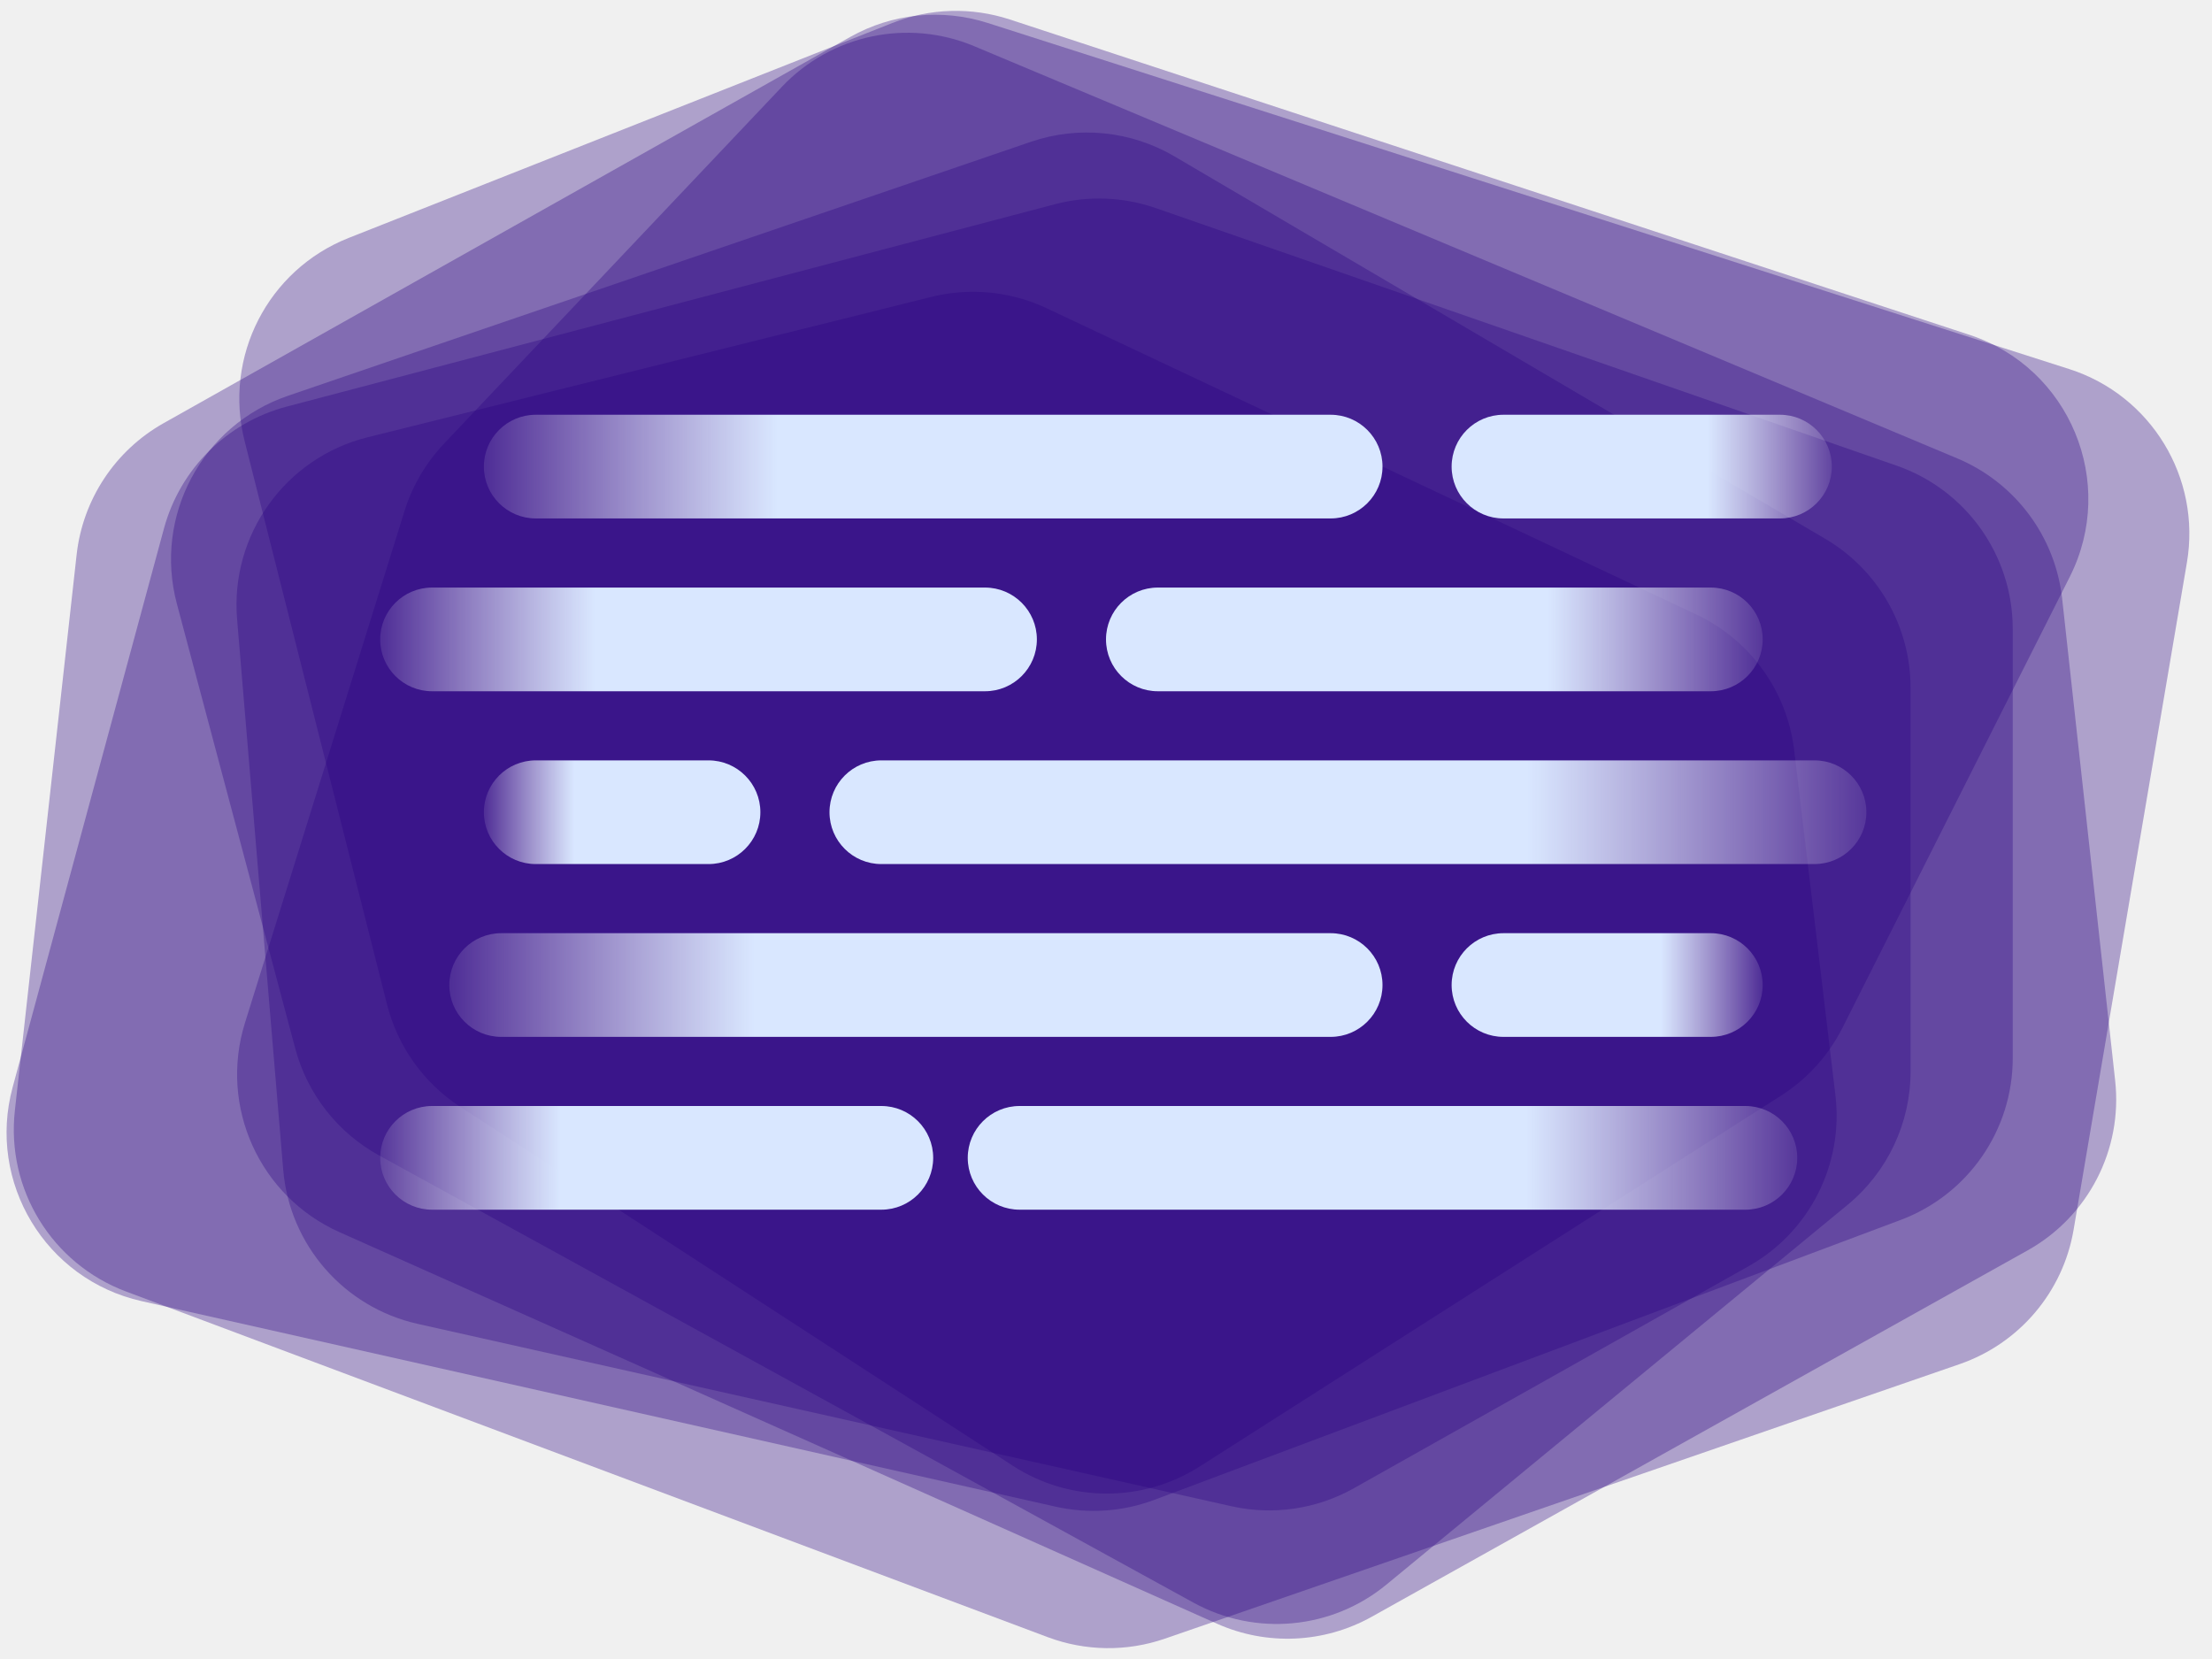
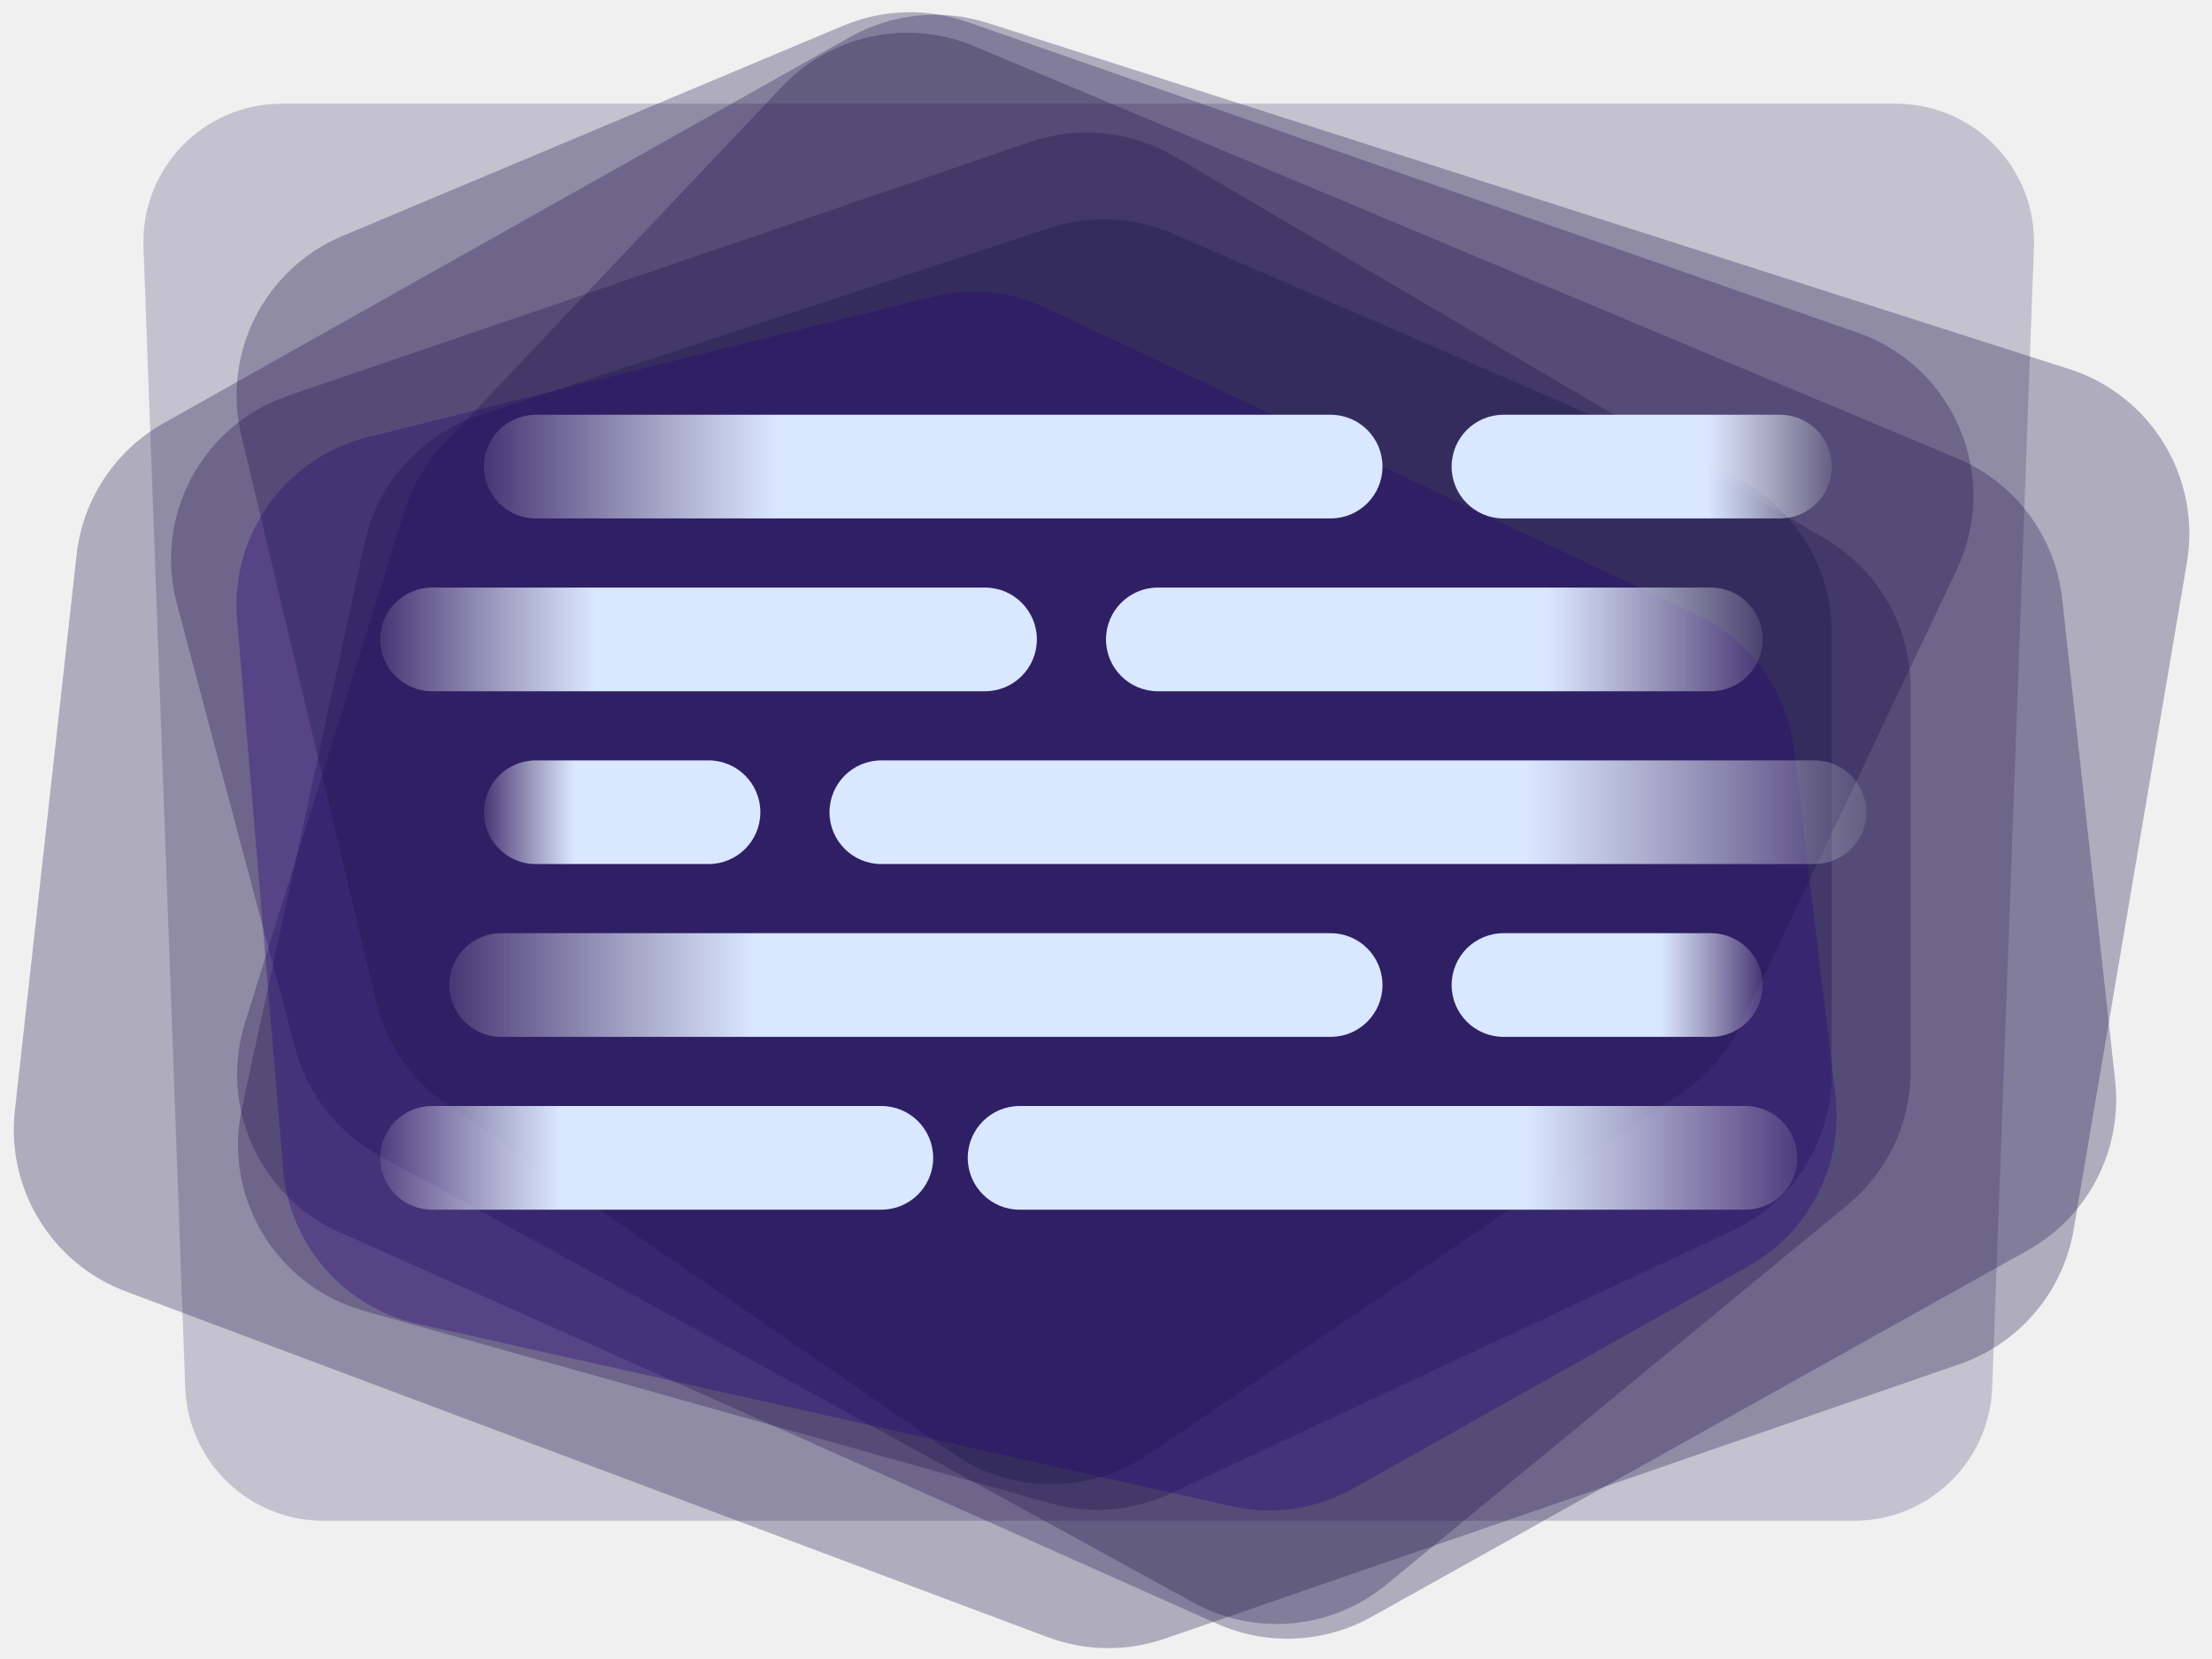
<svg xmlns="http://www.w3.org/2000/svg" width="64" height="48" viewBox="0 0 64 48" fill="none">
-   <g clip-path="url(#clip0_53_1861)">
-     <path d="M33.702 47.412C32.602 47.792 31.404 47.776 30.314 47.368L3.644 37.366C1.501 36.563 0.177 34.407 0.43 32.133L2.217 16.049C2.395 14.449 3.332 13.032 4.735 12.243L24.601 1.068C25.812 0.387 27.252 0.241 28.576 0.664L59.868 10.678C62.239 11.436 63.69 13.823 63.274 16.277L59.996 35.579C59.69 37.38 58.426 38.871 56.699 39.468L33.702 47.412Z" fill="#290081" fill-opacity="0.33" />
-     <path d="M29.828 4.102C31.207 3.631 32.723 3.785 33.979 4.523L52.812 15.59C54.34 16.488 55.279 18.128 55.279 19.901V31C55.279 32.494 54.611 33.91 53.457 34.86L40.115 45.846C38.536 47.147 36.324 47.354 34.53 46.369L10.966 33.43C9.768 32.772 8.892 31.653 8.541 30.333L5.117 17.468C4.442 14.929 5.846 12.301 8.332 11.451L29.828 4.102Z" fill="#290081" fill-opacity="0.33" />
-     <path d="M22.624 2.51C24.054 0.999 26.269 0.532 28.188 1.337L56.629 13.262C58.304 13.964 59.467 15.52 59.665 17.326L61.198 31.265C61.418 33.262 60.42 35.197 58.666 36.177L39.688 46.778C38.311 47.547 36.652 47.622 35.212 46.979L9.823 35.651C7.509 34.618 6.333 32.017 7.087 29.597L11.702 14.788C11.929 14.059 12.32 13.392 12.845 12.837L22.624 2.51Z" fill="#290081" fill-opacity="0.33" />
-     <path d="M30.525 5.908C31.486 5.655 32.502 5.694 33.441 6.021L54.877 13.473C56.887 14.171 58.235 16.067 58.235 18.195V30.615C58.235 32.699 56.942 34.565 54.991 35.297L33.397 43.396C32.486 43.738 31.494 43.806 30.544 43.593L4.094 37.645C1.317 37.021 -0.379 34.208 0.365 31.46L4.744 15.291C5.212 13.565 6.566 12.219 8.297 11.763L30.525 5.908Z" fill="#290081" fill-opacity="0.33" />
-     <path d="M26.946 8.59C28.064 8.312 29.244 8.428 30.286 8.92L49.08 17.779C50.638 18.514 51.708 19.999 51.912 21.709L53.104 31.686C53.344 33.692 52.352 35.646 50.591 36.636L39.172 43.059C38.096 43.665 36.833 43.85 35.628 43.58L12.082 38.303C9.951 37.825 8.376 36.019 8.194 33.842L6.86 17.921C6.655 15.477 8.254 13.245 10.634 12.652L26.946 8.59Z" fill="#290081" fill-opacity="0.33" />
-     <path d="M25.819 0.665C26.905 0.235 28.108 0.2 29.218 0.564L56.981 9.687C59.886 10.641 61.262 13.957 59.886 16.687L53.31 29.734C52.906 30.536 52.292 31.215 51.534 31.699L34.713 42.429C33.061 43.483 30.945 43.475 29.301 42.407L13.321 32.028C12.264 31.341 11.506 30.281 11.197 29.06L7.077 12.76C6.461 10.323 7.749 7.809 10.086 6.885L25.819 0.665Z" fill="#290081" fill-opacity="0.33" />
-     <path d="M40 13.5C40 14.328 39.328 15 38.5 15L15.5 15C14.672 15 14 14.328 14 13.5C14 12.672 14.672 12 15.5 12L38.5 12C39.328 12 40 12.672 40 13.5Z" fill="url(#paint0_linear_53_1861)" />
-     <path d="M40 28.5C40 29.328 39.328 30 38.5 30L14.5 30C13.672 30 13 29.328 13 28.5C13 27.672 13.672 27 14.5 27L38.5 27C39.328 27 40 27.672 40 28.5Z" fill="url(#paint1_linear_53_1861)" />
-     <path d="M27 33.5C27 34.328 26.328 35 25.5 35L12.5 35C11.672 35 11 34.328 11 33.5C11 32.672 11.672 32 12.5 32L25.5 32C26.328 32 27 32.672 27 33.5Z" fill="url(#paint2_linear_53_1861)" />
-     <path d="M30 18.5C30 19.328 29.328 20 28.5 20L12.5 20C11.672 20 11 19.328 11 18.5C11 17.672 11.672 17 12.5 17L28.5 17C29.328 17 30 17.672 30 18.5Z" fill="url(#paint3_linear_53_1861)" />
-     <path d="M22 23.5C22 24.328 21.328 25 20.5 25L15.5 25C14.672 25 14 24.328 14 23.5C14 22.672 14.672 22 15.5 22L20.5 22C21.328 22 22 22.672 22 23.5Z" fill="url(#paint4_linear_53_1861)" />
-     <path d="M42 13.5C42 14.328 42.672 15 43.5 15L51.5 15C52.328 15 53 14.328 53 13.5C53 12.672 52.328 12 51.5 12L43.5 12C42.672 12 42 12.672 42 13.5Z" fill="url(#paint5_linear_53_1861)" />
-     <path d="M42 28.5C42 29.328 42.672 30 43.5 30L49.5 30C50.328 30 51 29.328 51 28.5C51 27.672 50.328 27 49.5 27L43.5 27C42.672 27 42 27.672 42 28.5Z" fill="url(#paint6_linear_53_1861)" />
-     <path d="M28 33.5C28 34.328 28.672 35 29.5 35L50.5 35C51.328 35 52 34.328 52 33.5C52 32.672 51.328 32 50.5 32L29.5 32C28.672 32 28 32.672 28 33.5Z" fill="url(#paint7_linear_53_1861)" />
-     <path d="M32 18.5C32 19.328 32.672 20 33.5 20L49.5 20C50.328 20 51 19.328 51 18.5C51 17.672 50.328 17 49.5 17L33.5 17C32.672 17 32 17.672 32 18.5Z" fill="url(#paint8_linear_53_1861)" />
-     <path d="M24 23.5C24 24.328 24.672 25 25.5 25L52.5 25C53.328 25 54 24.328 54 23.5C54 22.672 53.328 22 52.5 22L25.5 22C24.672 22 24 22.672 24 23.5Z" fill="url(#paint9_linear_53_1861)" />
+   <g clip-path="url(#clip0_55_2355)">
+     <path d="M4.152 7.146C4.069 4.881 5.883 3 8.149 3H54.851C57.117 3 58.931 4.881 58.848 7.146L57.641 40.146C57.562 42.297 55.796 44 53.644 44H9.356C7.204 44 5.438 42.297 5.359 40.146L4.152 7.146Z" fill="#180E48" fill-opacity="0.2" />
+     <path d="M33.702 47.412C32.602 47.792 31.404 47.776 30.314 47.368L3.644 37.366C1.501 36.563 0.177 34.407 0.43 32.133L2.217 16.049C2.395 14.449 3.332 13.032 4.735 12.243L24.601 1.068C25.812 0.387 27.252 0.241 28.576 0.664L59.868 10.678C62.239 11.436 63.69 13.823 63.274 16.277L59.996 35.579C59.69 37.38 58.426 38.871 56.699 39.468L33.702 47.412Z" fill="#180E48" fill-opacity="0.3" />
+     <path d="M29.828 4.102C31.207 3.631 32.723 3.785 33.979 4.523L52.812 15.59C54.34 16.488 55.279 18.128 55.279 19.901V31C55.279 32.494 54.611 33.91 53.457 34.86L40.115 45.846C38.536 47.147 36.324 47.354 34.53 46.369L10.966 33.43C9.768 32.772 8.892 31.653 8.541 30.333L5.117 17.468C4.442 14.929 5.846 12.301 8.332 11.451L29.828 4.102Z" fill="#180E48" fill-opacity="0.3" />
+     <path d="M22.624 2.51C24.054 0.999 26.269 0.532 28.188 1.337L56.629 13.262C58.304 13.964 59.467 15.52 59.665 17.326L61.198 31.265C61.418 33.262 60.42 35.197 58.666 36.177L39.688 46.778C38.311 47.547 36.652 47.622 35.212 46.979L9.823 35.651C7.509 34.618 6.333 32.017 7.087 29.597L11.702 14.788C11.929 14.059 12.32 13.392 12.845 12.837L22.624 2.51Z" fill="#180E48" fill-opacity="0.3" />
+     <path d="M30.378 6.593C31.541 6.211 32.804 6.269 33.928 6.756L49.989 13.72C51.817 14.512 53 16.314 53 18.307V31.081C53 33.022 51.877 34.788 50.119 35.61L33.865 43.214C32.781 43.721 31.55 43.822 30.397 43.499L10.536 37.929C7.988 37.215 6.438 34.639 7 32.054L10.55 15.704C10.926 13.971 12.192 12.568 13.876 12.014L30.378 6.593Z" fill="#180E48" fill-opacity="0.3" />
+     <path d="M26.946 8.59C28.064 8.312 29.244 8.428 30.286 8.92L49.08 17.779C50.638 18.514 51.708 19.999 51.912 21.709L53.104 31.686C53.344 33.692 52.352 35.646 50.591 36.636L39.172 43.059C38.096 43.665 36.833 43.85 35.628 43.58L12.082 38.303C9.951 37.825 8.376 36.019 8.194 33.842L6.86 17.921C6.655 15.476 8.254 13.244 10.634 12.652L26.946 8.59Z" fill="#290081" fill-opacity="0.33" />
+     <path d="M24.398 0.743C25.537 0.265 26.814 0.225 27.981 0.633L53.744 9.624C56.551 10.604 57.888 13.802 56.613 16.488L50.384 29.616C50.002 30.423 49.41 31.112 48.672 31.612L33.219 42.082C31.513 43.239 29.272 43.229 27.575 42.059L12.906 31.938C11.889 31.236 11.167 30.182 10.881 28.98L6.982 12.595C6.415 10.215 7.654 7.774 9.91 6.827L24.398 0.743Z" fill="#180E48" fill-opacity="0.3" />
+     <path d="M40 13.5C40 14.328 39.328 15 38.5 15L15.5 15C14.672 15 14 14.328 14 13.5C14 12.672 14.672 12 15.5 12L38.5 12C39.328 12 40 12.672 40 13.5Z" fill="url(#paint0_linear_55_2355)" />
+     <path d="M40 28.5C40 29.328 39.328 30 38.5 30L14.5 30C13.672 30 13 29.328 13 28.5C13 27.672 13.672 27 14.5 27L38.5 27C39.328 27 40 27.672 40 28.5Z" fill="url(#paint1_linear_55_2355)" />
+     <path d="M27 33.5C27 34.328 26.328 35 25.5 35L12.5 35C11.672 35 11 34.328 11 33.5C11 32.672 11.672 32 12.5 32L25.5 32C26.328 32 27 32.672 27 33.5Z" fill="url(#paint2_linear_55_2355)" />
+     <path d="M30 18.5C30 19.328 29.328 20 28.5 20L12.5 20C11.672 20 11 19.328 11 18.5C11 17.672 11.672 17 12.5 17L28.5 17C29.328 17 30 17.672 30 18.5Z" fill="url(#paint3_linear_55_2355)" />
+     <path d="M22 23.5C22 24.328 21.328 25 20.5 25L15.5 25C14.672 25 14 24.328 14 23.5C14 22.672 14.672 22 15.5 22L20.5 22C21.328 22 22 22.672 22 23.5Z" fill="url(#paint4_linear_55_2355)" />
+     <path d="M42 13.5C42 14.328 42.672 15 43.5 15L51.5 15C52.328 15 53 14.328 53 13.5C53 12.672 52.328 12 51.5 12L43.5 12C42.672 12 42 12.672 42 13.5Z" fill="url(#paint5_linear_55_2355)" />
+     <path d="M42 28.5C42 29.328 42.672 30 43.5 30L49.5 30C50.328 30 51 29.328 51 28.5C51 27.672 50.328 27 49.5 27L43.5 27C42.672 27 42 27.672 42 28.5Z" fill="url(#paint6_linear_55_2355)" />
+     <path d="M28 33.5C28 34.328 28.672 35 29.5 35L50.5 35C51.328 35 52 34.328 52 33.5C52 32.672 51.328 32 50.5 32L29.5 32C28.672 32 28 32.672 28 33.5Z" fill="url(#paint7_linear_55_2355)" />
+     <path d="M32 18.5C32 19.328 32.672 20 33.5 20L49.5 20C50.328 20 51 19.328 51 18.5C51 17.672 50.328 17 49.5 17L33.5 17C32.672 17 32 17.672 32 18.5Z" fill="url(#paint8_linear_55_2355)" />
+     <path d="M24 23.5C24 24.328 24.672 25 25.5 25L52.5 25C53.328 25 54 24.328 54 23.5C54 22.672 53.328 22 52.5 22L25.5 22C24.672 22 24 22.672 24 23.5Z" fill="url(#paint9_linear_55_2355)" />
  </g>
  <defs>
-     <linearGradient id="paint0_linear_53_1861" x1="13" y1="13.5" x2="22.5" y2="13.5" gradientUnits="userSpaceOnUse">
+     <linearGradient id="paint0_linear_55_2355" x1="13" y1="13.5" x2="22.5" y2="13.5" gradientUnits="userSpaceOnUse">
      <stop stop-color="white" stop-opacity="0" />
      <stop offset="1" stop-color="#D9E7FF" />
    </linearGradient>
-     <linearGradient id="paint1_linear_53_1861" x1="11.961" y1="28.5" x2="21.827" y2="28.5" gradientUnits="userSpaceOnUse">
+     <linearGradient id="paint1_linear_55_2355" x1="11.961" y1="28.5" x2="21.827" y2="28.5" gradientUnits="userSpaceOnUse">
      <stop stop-color="white" stop-opacity="0" />
      <stop offset="1" stop-color="#D9E7FF" />
    </linearGradient>
-     <linearGradient id="paint2_linear_53_1861" x1="10.385" y1="33.5" x2="16.231" y2="33.5" gradientUnits="userSpaceOnUse">
+     <linearGradient id="paint2_linear_55_2355" x1="10.385" y1="33.5" x2="16.231" y2="33.5" gradientUnits="userSpaceOnUse">
      <stop stop-color="white" stop-opacity="0" />
      <stop offset="1" stop-color="#D9E7FF" />
    </linearGradient>
-     <linearGradient id="paint3_linear_53_1861" x1="10.269" y1="18.5" x2="17.212" y2="18.5" gradientUnits="userSpaceOnUse">
+     <linearGradient id="paint3_linear_55_2355" x1="10.269" y1="18.5" x2="17.212" y2="18.5" gradientUnits="userSpaceOnUse">
      <stop stop-color="white" stop-opacity="0" />
      <stop offset="1" stop-color="#D9E7FF" />
    </linearGradient>
-     <linearGradient id="paint4_linear_53_1861" x1="13.692" y1="23.5" x2="16.615" y2="23.5" gradientUnits="userSpaceOnUse">
+     <linearGradient id="paint4_linear_55_2355" x1="13.692" y1="23.5" x2="16.615" y2="23.5" gradientUnits="userSpaceOnUse">
      <stop stop-color="white" stop-opacity="0" />
      <stop offset="1" stop-color="#D9E7FF" />
    </linearGradient>
-     <linearGradient id="paint5_linear_53_1861" x1="53.423" y1="13.5" x2="49.404" y2="13.5" gradientUnits="userSpaceOnUse">
+     <linearGradient id="paint5_linear_55_2355" x1="53.423" y1="13.5" x2="49.404" y2="13.5" gradientUnits="userSpaceOnUse">
      <stop stop-color="white" stop-opacity="0" />
      <stop offset="1" stop-color="#D9E7FF" />
    </linearGradient>
-     <linearGradient id="paint6_linear_53_1861" x1="51.346" y1="28.5" x2="48.058" y2="28.5" gradientUnits="userSpaceOnUse">
+     <linearGradient id="paint6_linear_55_2355" x1="51.346" y1="28.5" x2="48.058" y2="28.5" gradientUnits="userSpaceOnUse">
      <stop stop-color="white" stop-opacity="0" />
      <stop offset="1" stop-color="#D9E7FF" />
    </linearGradient>
-     <linearGradient id="paint7_linear_53_1861" x1="52.923" y1="33.5" x2="44.154" y2="33.5" gradientUnits="userSpaceOnUse">
+     <linearGradient id="paint7_linear_55_2355" x1="52.923" y1="33.5" x2="44.154" y2="33.5" gradientUnits="userSpaceOnUse">
      <stop stop-color="white" stop-opacity="0" />
      <stop offset="1" stop-color="#D9E7FF" />
    </linearGradient>
-     <linearGradient id="paint8_linear_53_1861" x1="51.731" y1="18.5" x2="44.788" y2="18.5" gradientUnits="userSpaceOnUse">
+     <linearGradient id="paint8_linear_55_2355" x1="51.731" y1="18.5" x2="44.788" y2="18.5" gradientUnits="userSpaceOnUse">
      <stop stop-color="white" stop-opacity="0" />
      <stop offset="1" stop-color="#D9E7FF" />
    </linearGradient>
-     <linearGradient id="paint9_linear_53_1861" x1="55.154" y1="23.5" x2="44.192" y2="23.5" gradientUnits="userSpaceOnUse">
+     <linearGradient id="paint9_linear_55_2355" x1="55.154" y1="23.5" x2="44.192" y2="23.5" gradientUnits="userSpaceOnUse">
      <stop stop-color="white" stop-opacity="0" />
      <stop offset="1" stop-color="#D9E7FF" />
    </linearGradient>
-     <clipPath id="clip0_53_1861">
+     <clipPath id="clip0_55_2355">
      <rect width="64" height="48" fill="white" />
    </clipPath>
  </defs>
</svg>
